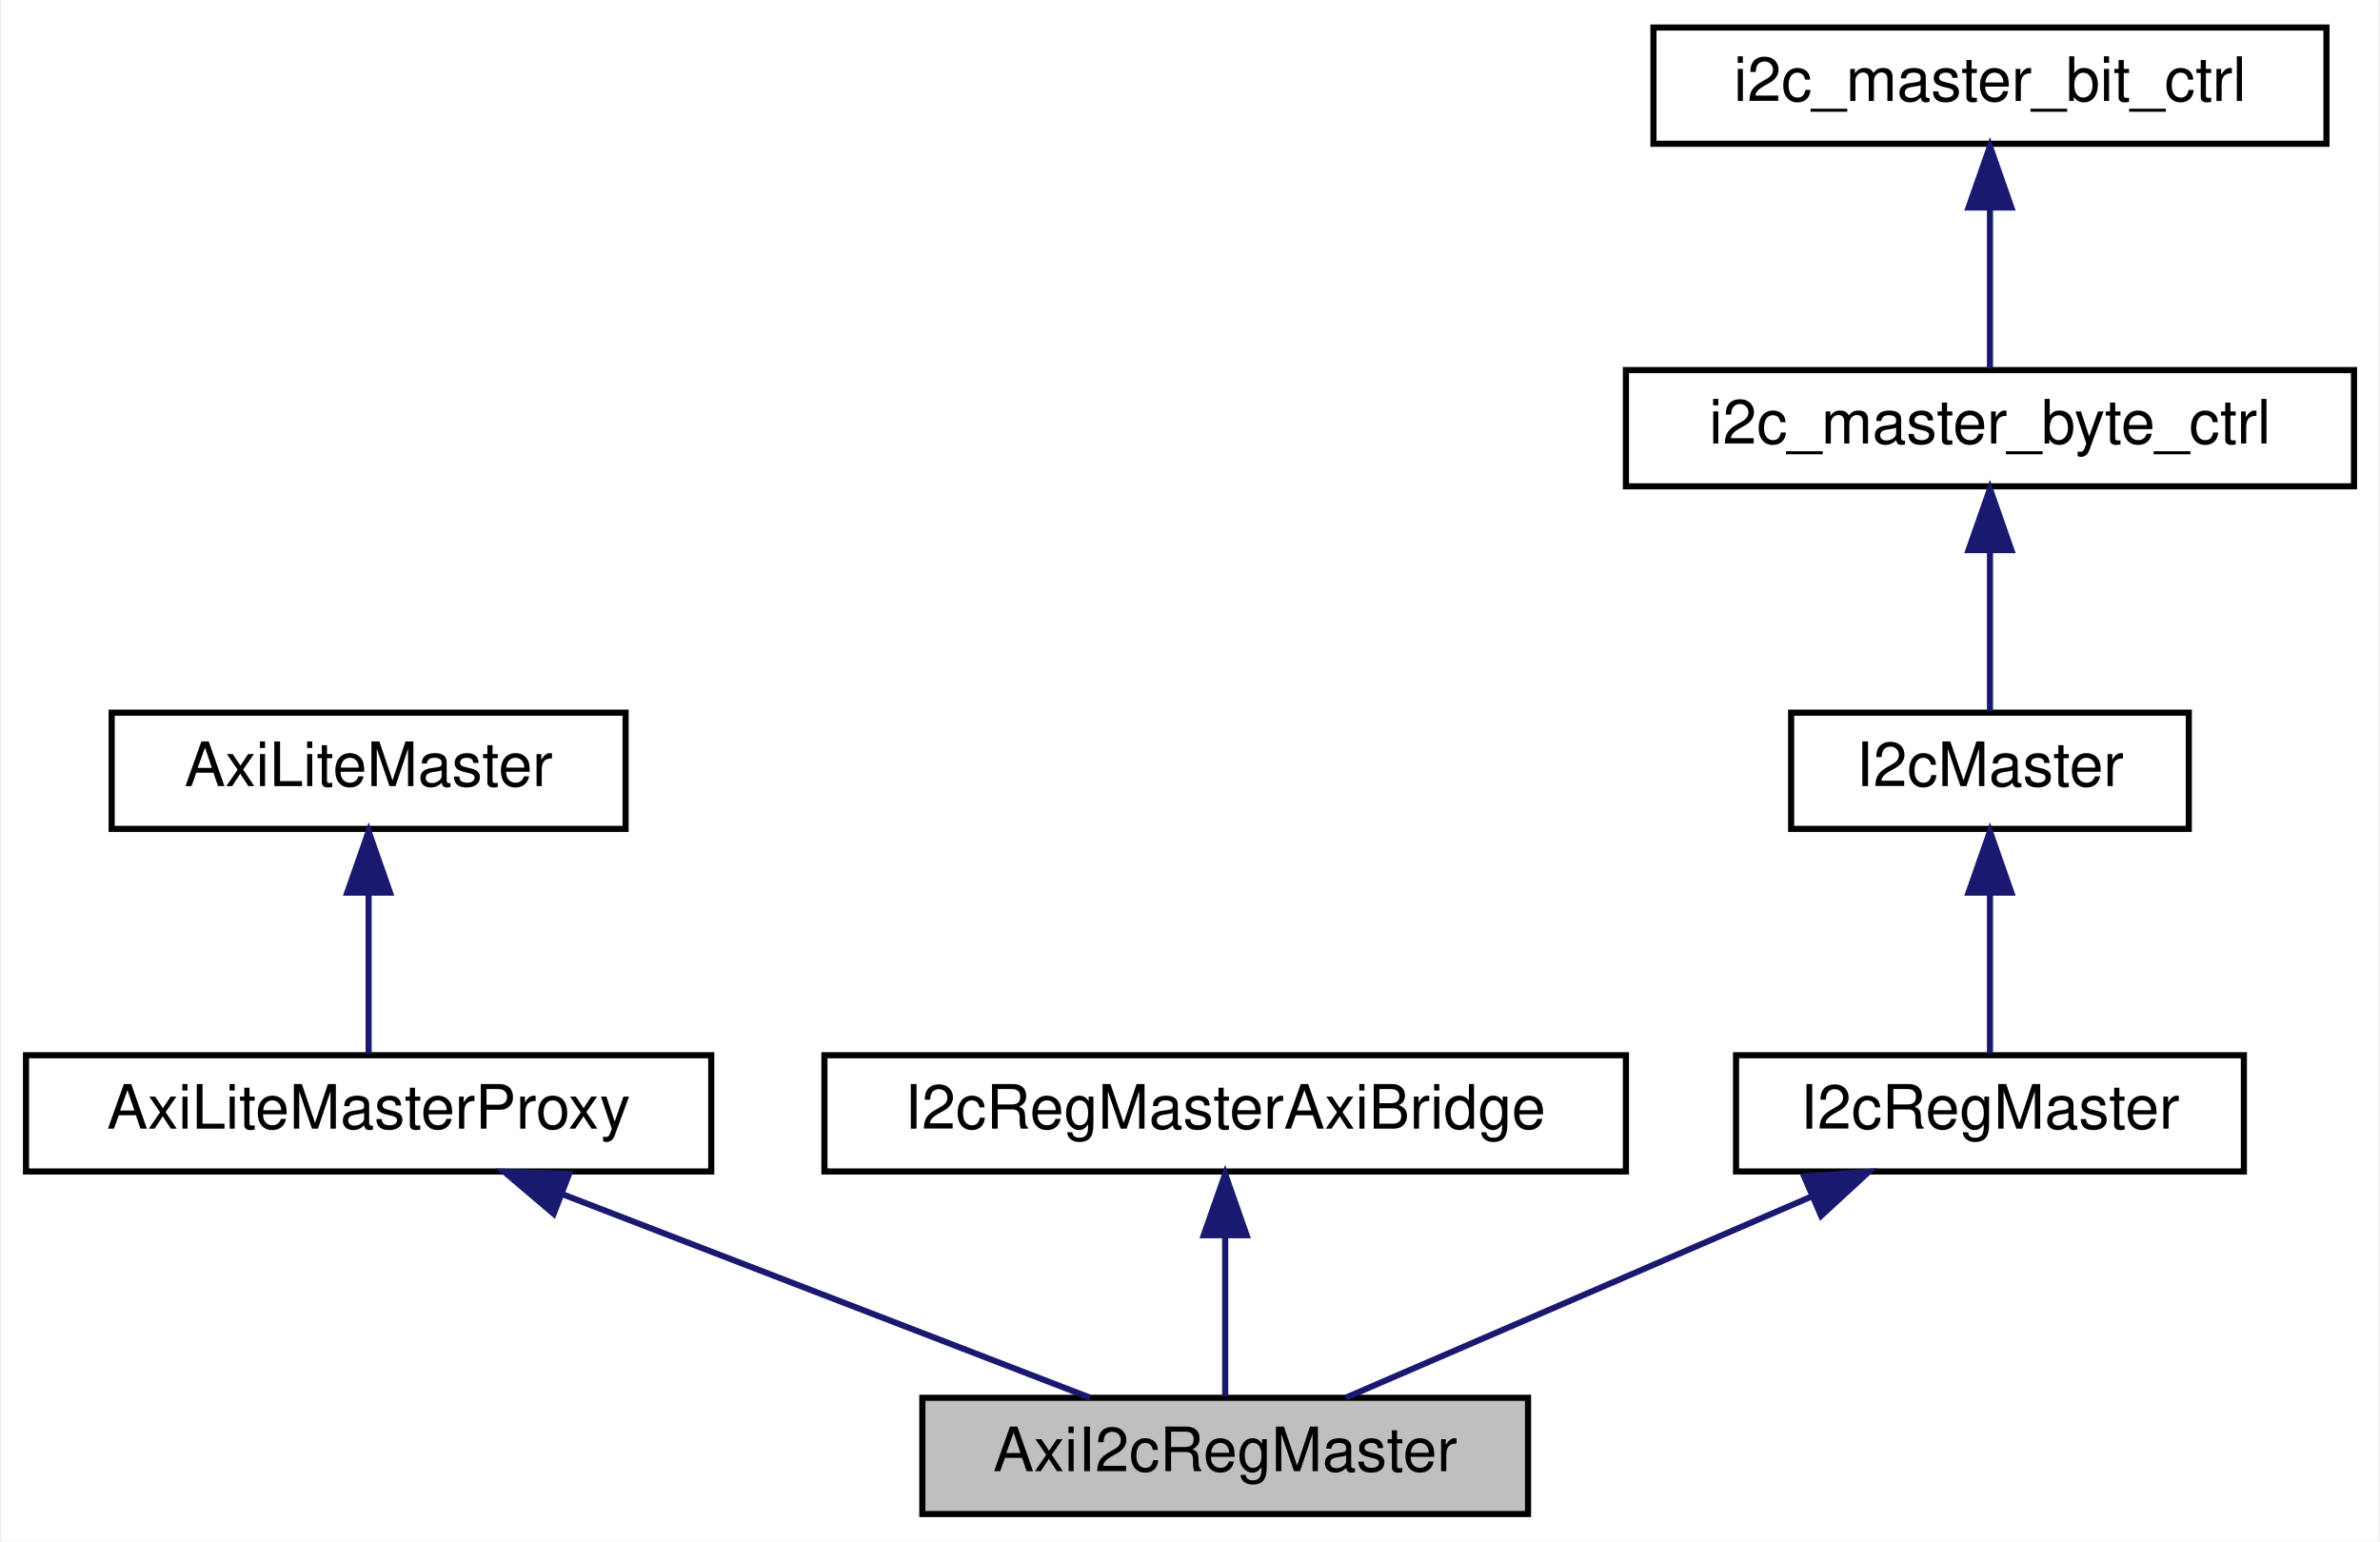
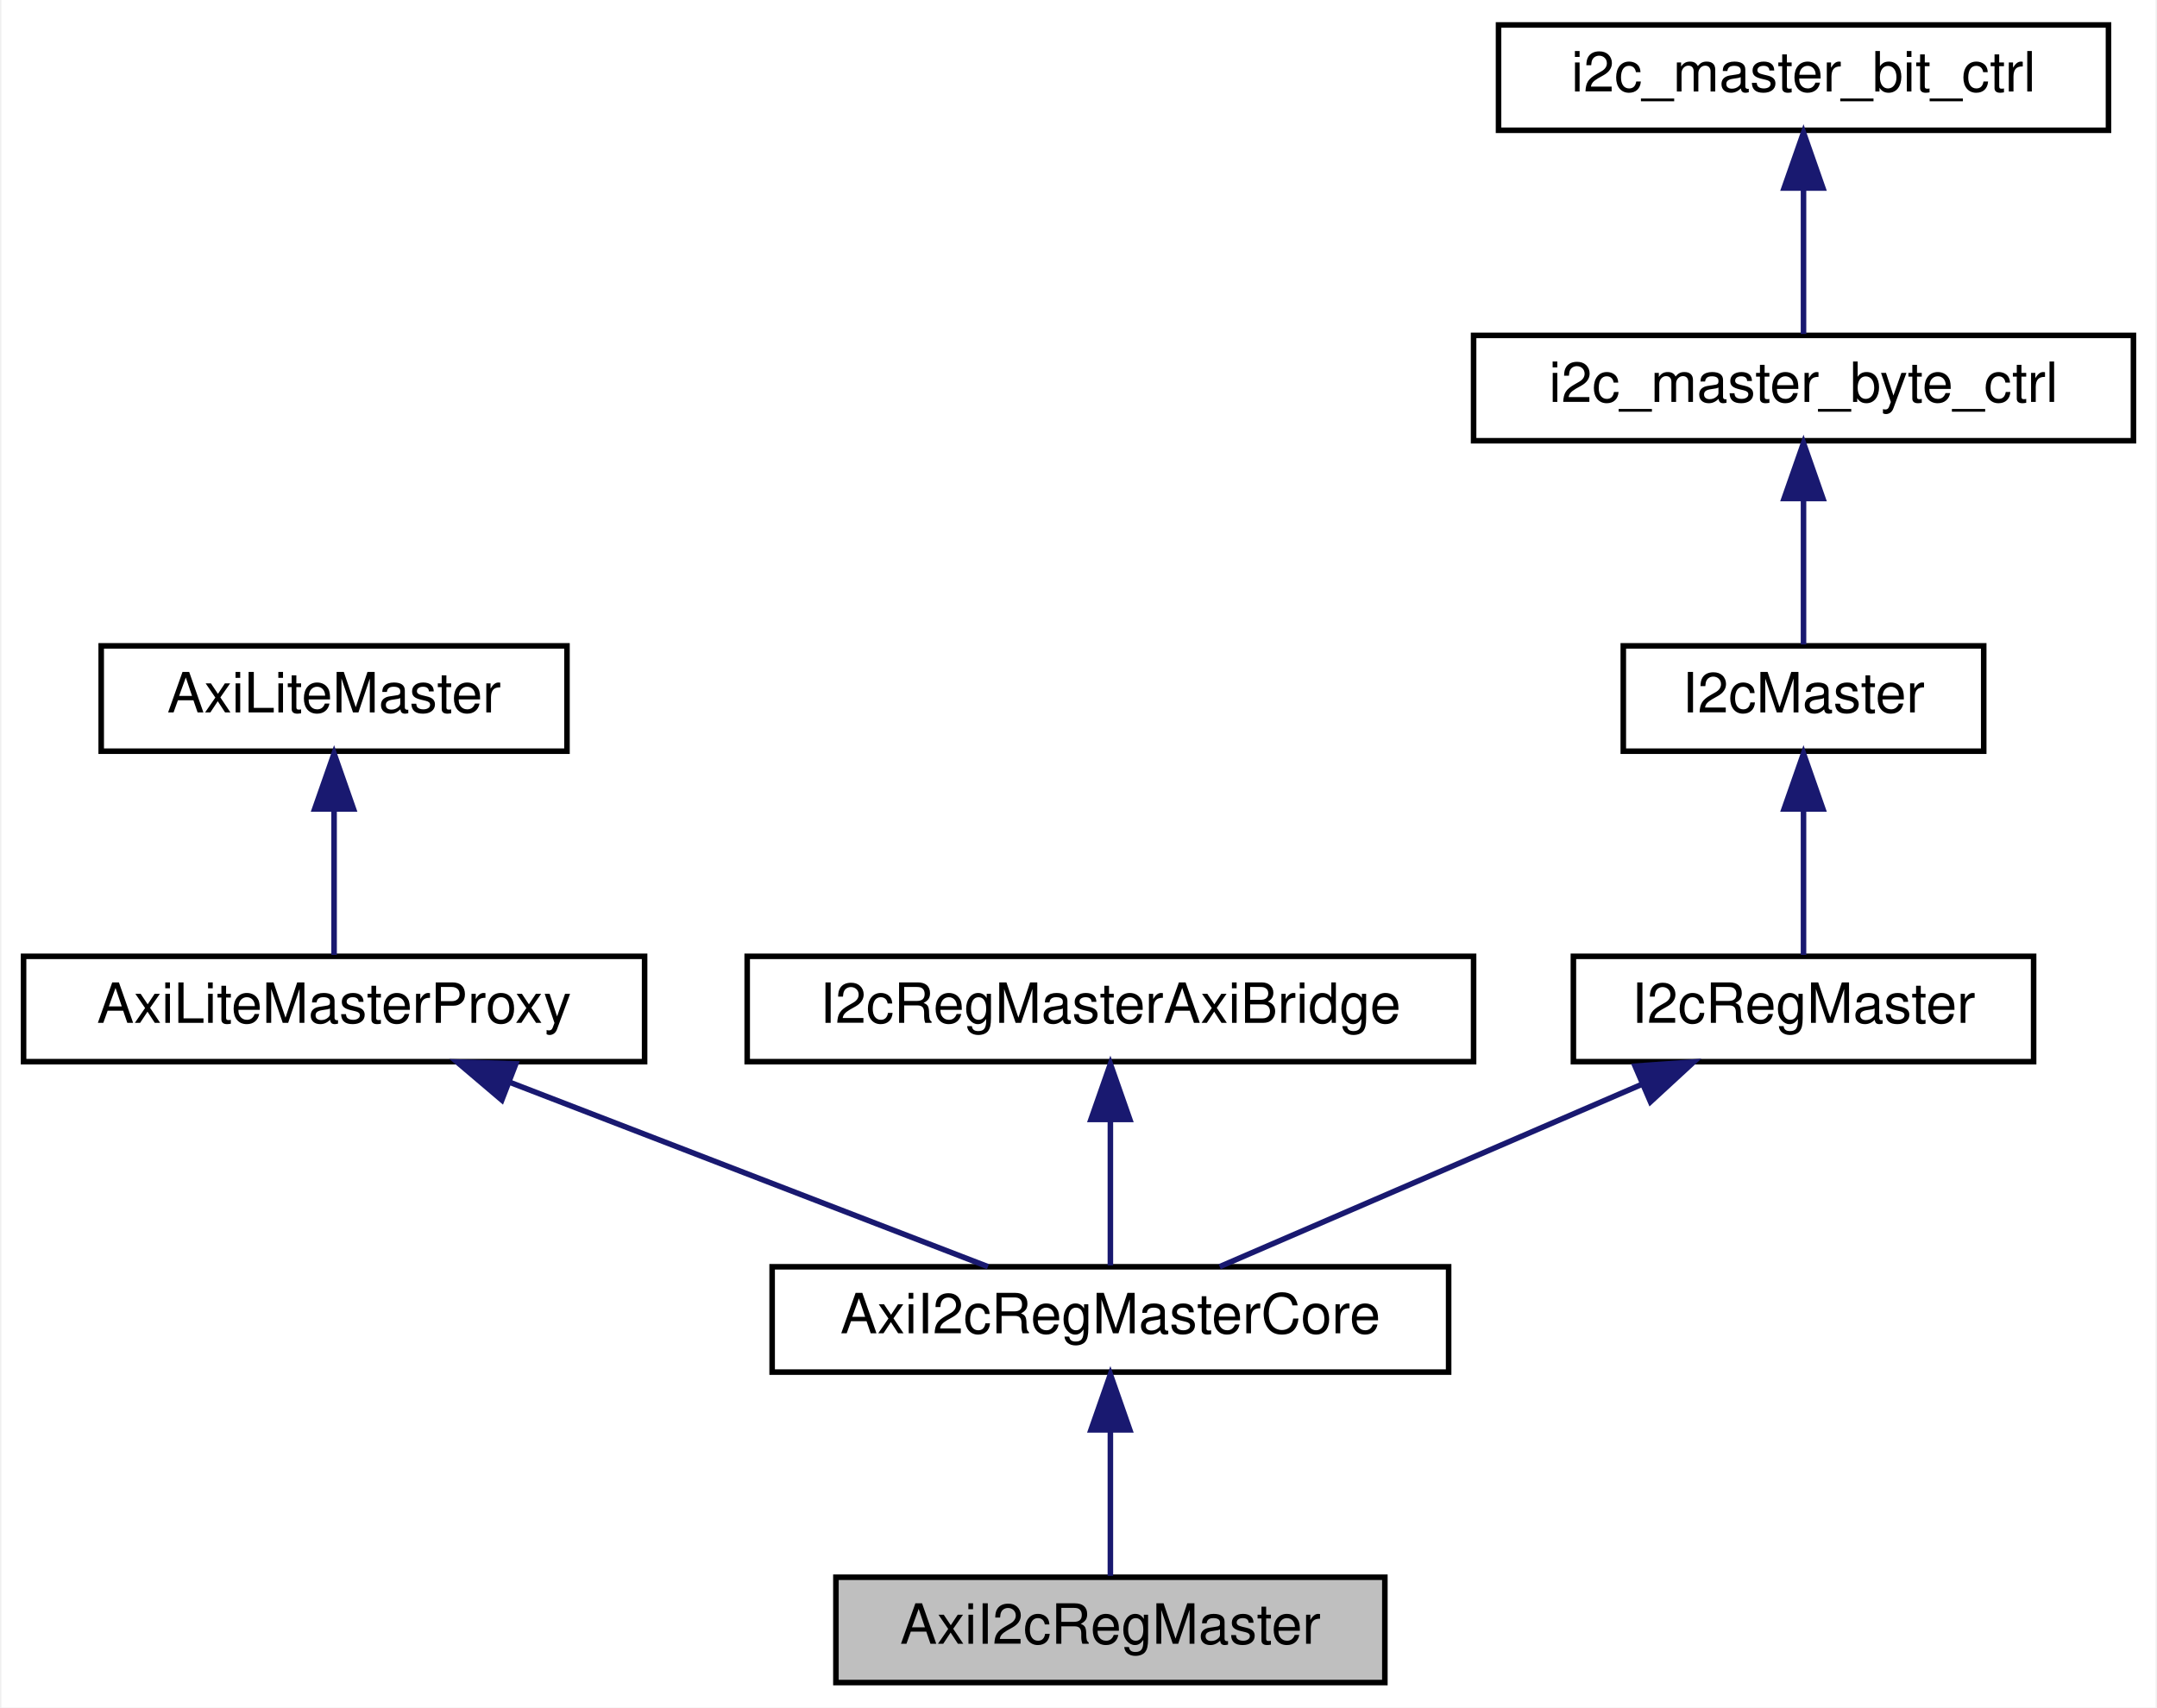
- <svg xmlns="http://www.w3.org/2000/svg" xmlns:xlink="http://www.w3.org/1999/xlink" width="389pt" height="252pt" viewBox="0.00 0.00 388.50 252.00">
-   <g id="graph0" class="graph" transform="scale(1 1) rotate(0) translate(4 248)">
-     <polygon fill="white" stroke="transparent" points="-4,4 -4,-248 384.5,-248 384.5,4 -4,4" />
+ <svg xmlns="http://www.w3.org/2000/svg" xmlns:xlink="http://www.w3.org/1999/xlink" width="389pt" height="308pt" viewBox="0.00 0.00 388.50 308.00">
+   <g id="graph0" class="graph" transform="scale(1 1) rotate(0) translate(4 304)">
+     <polygon fill="white" stroke="transparent" points="-4,4 -4,-304 384.5,-304 384.5,4 -4,4" />
    <g id="node1" class="node">
      <g id="a_node1">
        <a xlink:title=" ">
          <polygon fill="#bfbfbf" stroke="black" points="146.5,-0.5 146.5,-19.5 245.5,-19.5 245.5,-0.5 146.5,-0.5" />
          <text text-anchor="middle" x="196" y="-7.5" font-family="Helvetica,sans-Serif" font-size="10.00">AxiI2cRegMaster</text>
        </a>
      </g>
    </g>
    <g id="node2" class="node">
      <g id="a_node2">
-         <a xlink:href="classAxiLiteMasterProxy.html" target="_top" xlink:title=" ">
-           <polygon fill="white" stroke="black" points="0,-56.5 0,-75.5 112,-75.5 112,-56.5 0,-56.5" />
-           <text text-anchor="middle" x="56" y="-63.5" font-family="Helvetica,sans-Serif" font-size="10.00">AxiLiteMasterProxy</text>
+         <a xlink:href="classAxiI2cRegMasterCore.html" target="_top" xlink:title=" ">
+           <polygon fill="white" stroke="black" points="135,-56.5 135,-75.5 257,-75.5 257,-56.5 135,-56.5" />
+           <text text-anchor="middle" x="196" y="-63.5" font-family="Helvetica,sans-Serif" font-size="10.00">AxiI2cRegMasterCore</text>
        </a>
      </g>
    </g>
    <g id="edge1" class="edge">
-       <path fill="none" stroke="midnightblue" d="M87.7,-52.77C114,-42.63 150.72,-28.47 173.92,-19.52" />
-       <polygon fill="midnightblue" stroke="midnightblue" points="86.25,-49.58 78.18,-56.44 88.77,-56.11 86.25,-49.58" />
+       <path fill="none" stroke="midnightblue" d="M196,-45.8C196,-36.91 196,-26.78 196,-19.75" />
+       <polygon fill="midnightblue" stroke="midnightblue" points="192.5,-46.08 196,-56.08 199.5,-46.08 192.5,-46.08" />
    </g>
    <g id="node3" class="node">
      <g id="a_node3">
-         <a xlink:href="classAxiLiteMaster.html" target="_top" xlink:title=" ">
-           <polygon fill="white" stroke="black" points="14,-112.5 14,-131.5 98,-131.5 98,-112.5 14,-112.5" />
-           <text text-anchor="middle" x="56" y="-119.5" font-family="Helvetica,sans-Serif" font-size="10.00">AxiLiteMaster</text>
+         <a xlink:href="classAxiLiteMasterProxy.html" target="_top" xlink:title=" ">
+           <polygon fill="white" stroke="black" points="0,-112.5 0,-131.5 112,-131.5 112,-112.5 0,-112.5" />
+           <text text-anchor="middle" x="56" y="-119.5" font-family="Helvetica,sans-Serif" font-size="10.00">AxiLiteMasterProxy</text>
        </a>
      </g>
    </g>
    <g id="edge2" class="edge">
-       <path fill="none" stroke="midnightblue" d="M56,-101.8C56,-92.91 56,-82.78 56,-75.75" />
-       <polygon fill="midnightblue" stroke="midnightblue" points="52.5,-102.08 56,-112.08 59.5,-102.08 52.5,-102.08" />
+       <path fill="none" stroke="midnightblue" d="M87.7,-108.77C114,-98.63 150.72,-84.47 173.92,-75.52" />
+       <polygon fill="midnightblue" stroke="midnightblue" points="86.25,-105.58 78.18,-112.44 88.77,-112.11 86.25,-105.58" />
    </g>
    <g id="node4" class="node">
      <g id="a_node4">
-         <a xlink:href="classI2cRegMasterAxiBridge.html" target="_top" xlink:title=" ">
-           <polygon fill="white" stroke="black" points="130.5,-56.5 130.5,-75.5 261.5,-75.5 261.5,-56.5 130.5,-56.5" />
-           <text text-anchor="middle" x="196" y="-63.5" font-family="Helvetica,sans-Serif" font-size="10.00">I2cRegMasterAxiBridge</text>
+         <a xlink:href="classAxiLiteMaster.html" target="_top" xlink:title=" ">
+           <polygon fill="white" stroke="black" points="14,-168.5 14,-187.5 98,-187.5 98,-168.5 14,-168.5" />
+           <text text-anchor="middle" x="56" y="-175.5" font-family="Helvetica,sans-Serif" font-size="10.00">AxiLiteMaster</text>
        </a>
      </g>
    </g>
    <g id="edge3" class="edge">
-       <path fill="none" stroke="midnightblue" d="M196,-45.8C196,-36.91 196,-26.78 196,-19.75" />
-       <polygon fill="midnightblue" stroke="midnightblue" points="192.5,-46.08 196,-56.08 199.5,-46.08 192.5,-46.08" />
+       <path fill="none" stroke="midnightblue" d="M56,-157.8C56,-148.91 56,-138.78 56,-131.75" />
+       <polygon fill="midnightblue" stroke="midnightblue" points="52.5,-158.08 56,-168.08 59.5,-158.08 52.5,-158.08" />
    </g>
    <g id="node5" class="node">
      <g id="a_node5">
-         <a xlink:href="classI2cRegMaster.html" target="_top" xlink:title=" ">
-           <polygon fill="white" stroke="black" points="279.5,-56.5 279.5,-75.5 362.5,-75.5 362.5,-56.5 279.5,-56.5" />
-           <text text-anchor="middle" x="321" y="-63.5" font-family="Helvetica,sans-Serif" font-size="10.00">I2cRegMaster</text>
+         <a xlink:href="classI2cRegMasterAxiBridge.html" target="_top" xlink:title=" ">
+           <polygon fill="white" stroke="black" points="130.5,-112.5 130.5,-131.5 261.5,-131.5 261.5,-112.5 130.5,-112.5" />
+           <text text-anchor="middle" x="196" y="-119.5" font-family="Helvetica,sans-Serif" font-size="10.00">I2cRegMasterAxiBridge</text>
        </a>
      </g>
    </g>
    <g id="edge4" class="edge">
-       <path fill="none" stroke="midnightblue" d="M291.76,-52.37C268.35,-42.26 236.16,-28.35 215.71,-19.52" />
-       <polygon fill="midnightblue" stroke="midnightblue" points="290.63,-55.69 301.19,-56.44 293.4,-49.26 290.63,-55.69" />
+       <path fill="none" stroke="midnightblue" d="M196,-101.8C196,-92.91 196,-82.78 196,-75.75" />
+       <polygon fill="midnightblue" stroke="midnightblue" points="192.5,-102.08 196,-112.08 199.5,-102.08 192.5,-102.08" />
    </g>
    <g id="node6" class="node">
      <g id="a_node6">
-         <a xlink:href="classI2cMaster.html" target="_top" xlink:title=" ">
-           <polygon fill="white" stroke="black" points="288.5,-112.5 288.5,-131.5 353.5,-131.5 353.5,-112.5 288.5,-112.5" />
-           <text text-anchor="middle" x="321" y="-119.5" font-family="Helvetica,sans-Serif" font-size="10.00">I2cMaster</text>
+         <a xlink:href="classI2cRegMaster.html" target="_top" xlink:title=" ">
+           <polygon fill="white" stroke="black" points="279.5,-112.5 279.5,-131.5 362.5,-131.5 362.5,-112.5 279.5,-112.5" />
+           <text text-anchor="middle" x="321" y="-119.5" font-family="Helvetica,sans-Serif" font-size="10.00">I2cRegMaster</text>
        </a>
      </g>
    </g>
    <g id="edge5" class="edge">
-       <path fill="none" stroke="midnightblue" d="M321,-101.8C321,-92.91 321,-82.78 321,-75.75" />
-       <polygon fill="midnightblue" stroke="midnightblue" points="317.5,-102.08 321,-112.08 324.5,-102.08 317.5,-102.08" />
+       <path fill="none" stroke="midnightblue" d="M291.76,-108.37C268.35,-98.26 236.16,-84.35 215.71,-75.52" />
+       <polygon fill="midnightblue" stroke="midnightblue" points="290.63,-111.69 301.19,-112.44 293.4,-105.26 290.63,-111.69" />
    </g>
    <g id="node7" class="node">
      <g id="a_node7">
-         <a xlink:href="classi2c__master__byte__ctrl.html" target="_top" xlink:title=" ">
-           <polygon fill="white" stroke="black" points="261.5,-168.5 261.5,-187.5 380.5,-187.5 380.5,-168.5 261.5,-168.5" />
-           <text text-anchor="middle" x="321" y="-175.5" font-family="Helvetica,sans-Serif" font-size="10.00">i2c_master_byte_ctrl</text>
+         <a xlink:href="classI2cMaster.html" target="_top" xlink:title=" ">
+           <polygon fill="white" stroke="black" points="288.5,-168.5 288.5,-187.5 353.5,-187.5 353.5,-168.5 288.5,-168.5" />
+           <text text-anchor="middle" x="321" y="-175.5" font-family="Helvetica,sans-Serif" font-size="10.00">I2cMaster</text>
        </a>
      </g>
    </g>
    <g id="edge6" class="edge">
      <path fill="none" stroke="midnightblue" d="M321,-157.8C321,-148.91 321,-138.78 321,-131.75" />
      <polygon fill="midnightblue" stroke="midnightblue" points="317.5,-158.08 321,-168.08 324.5,-158.08 317.5,-158.08" />
    </g>
    <g id="node8" class="node">
      <g id="a_node8">
-         <a xlink:href="classi2c__master__bit__ctrl.html" target="_top" xlink:title=" ">
-           <polygon fill="white" stroke="black" points="266,-224.5 266,-243.5 376,-243.5 376,-224.5 266,-224.5" />
-           <text text-anchor="middle" x="321" y="-231.5" font-family="Helvetica,sans-Serif" font-size="10.00">i2c_master_bit_ctrl</text>
+         <a xlink:href="classi2c__master__byte__ctrl.html" target="_top" xlink:title=" ">
+           <polygon fill="white" stroke="black" points="261.5,-224.5 261.5,-243.5 380.5,-243.5 380.5,-224.5 261.5,-224.5" />
+           <text text-anchor="middle" x="321" y="-231.5" font-family="Helvetica,sans-Serif" font-size="10.00">i2c_master_byte_ctrl</text>
        </a>
      </g>
    </g>
    <g id="edge7" class="edge">
      <path fill="none" stroke="midnightblue" d="M321,-213.8C321,-204.91 321,-194.78 321,-187.75" />
      <polygon fill="midnightblue" stroke="midnightblue" points="317.5,-214.08 321,-224.08 324.5,-214.08 317.5,-214.08" />
    </g>
+     <g id="node9" class="node">
+       <g id="a_node9">
+         <a xlink:href="classi2c__master__bit__ctrl.html" target="_top" xlink:title=" ">
+           <polygon fill="white" stroke="black" points="266,-280.5 266,-299.5 376,-299.5 376,-280.5 266,-280.5" />
+           <text text-anchor="middle" x="321" y="-287.5" font-family="Helvetica,sans-Serif" font-size="10.00">i2c_master_bit_ctrl</text>
+         </a>
+       </g>
+     </g>
+     <g id="edge8" class="edge">
+       <path fill="none" stroke="midnightblue" d="M321,-269.8C321,-260.91 321,-250.78 321,-243.75" />
+       <polygon fill="midnightblue" stroke="midnightblue" points="317.5,-270.08 321,-280.08 324.5,-270.08 317.5,-270.08" />
+     </g>
  </g>
</svg>
